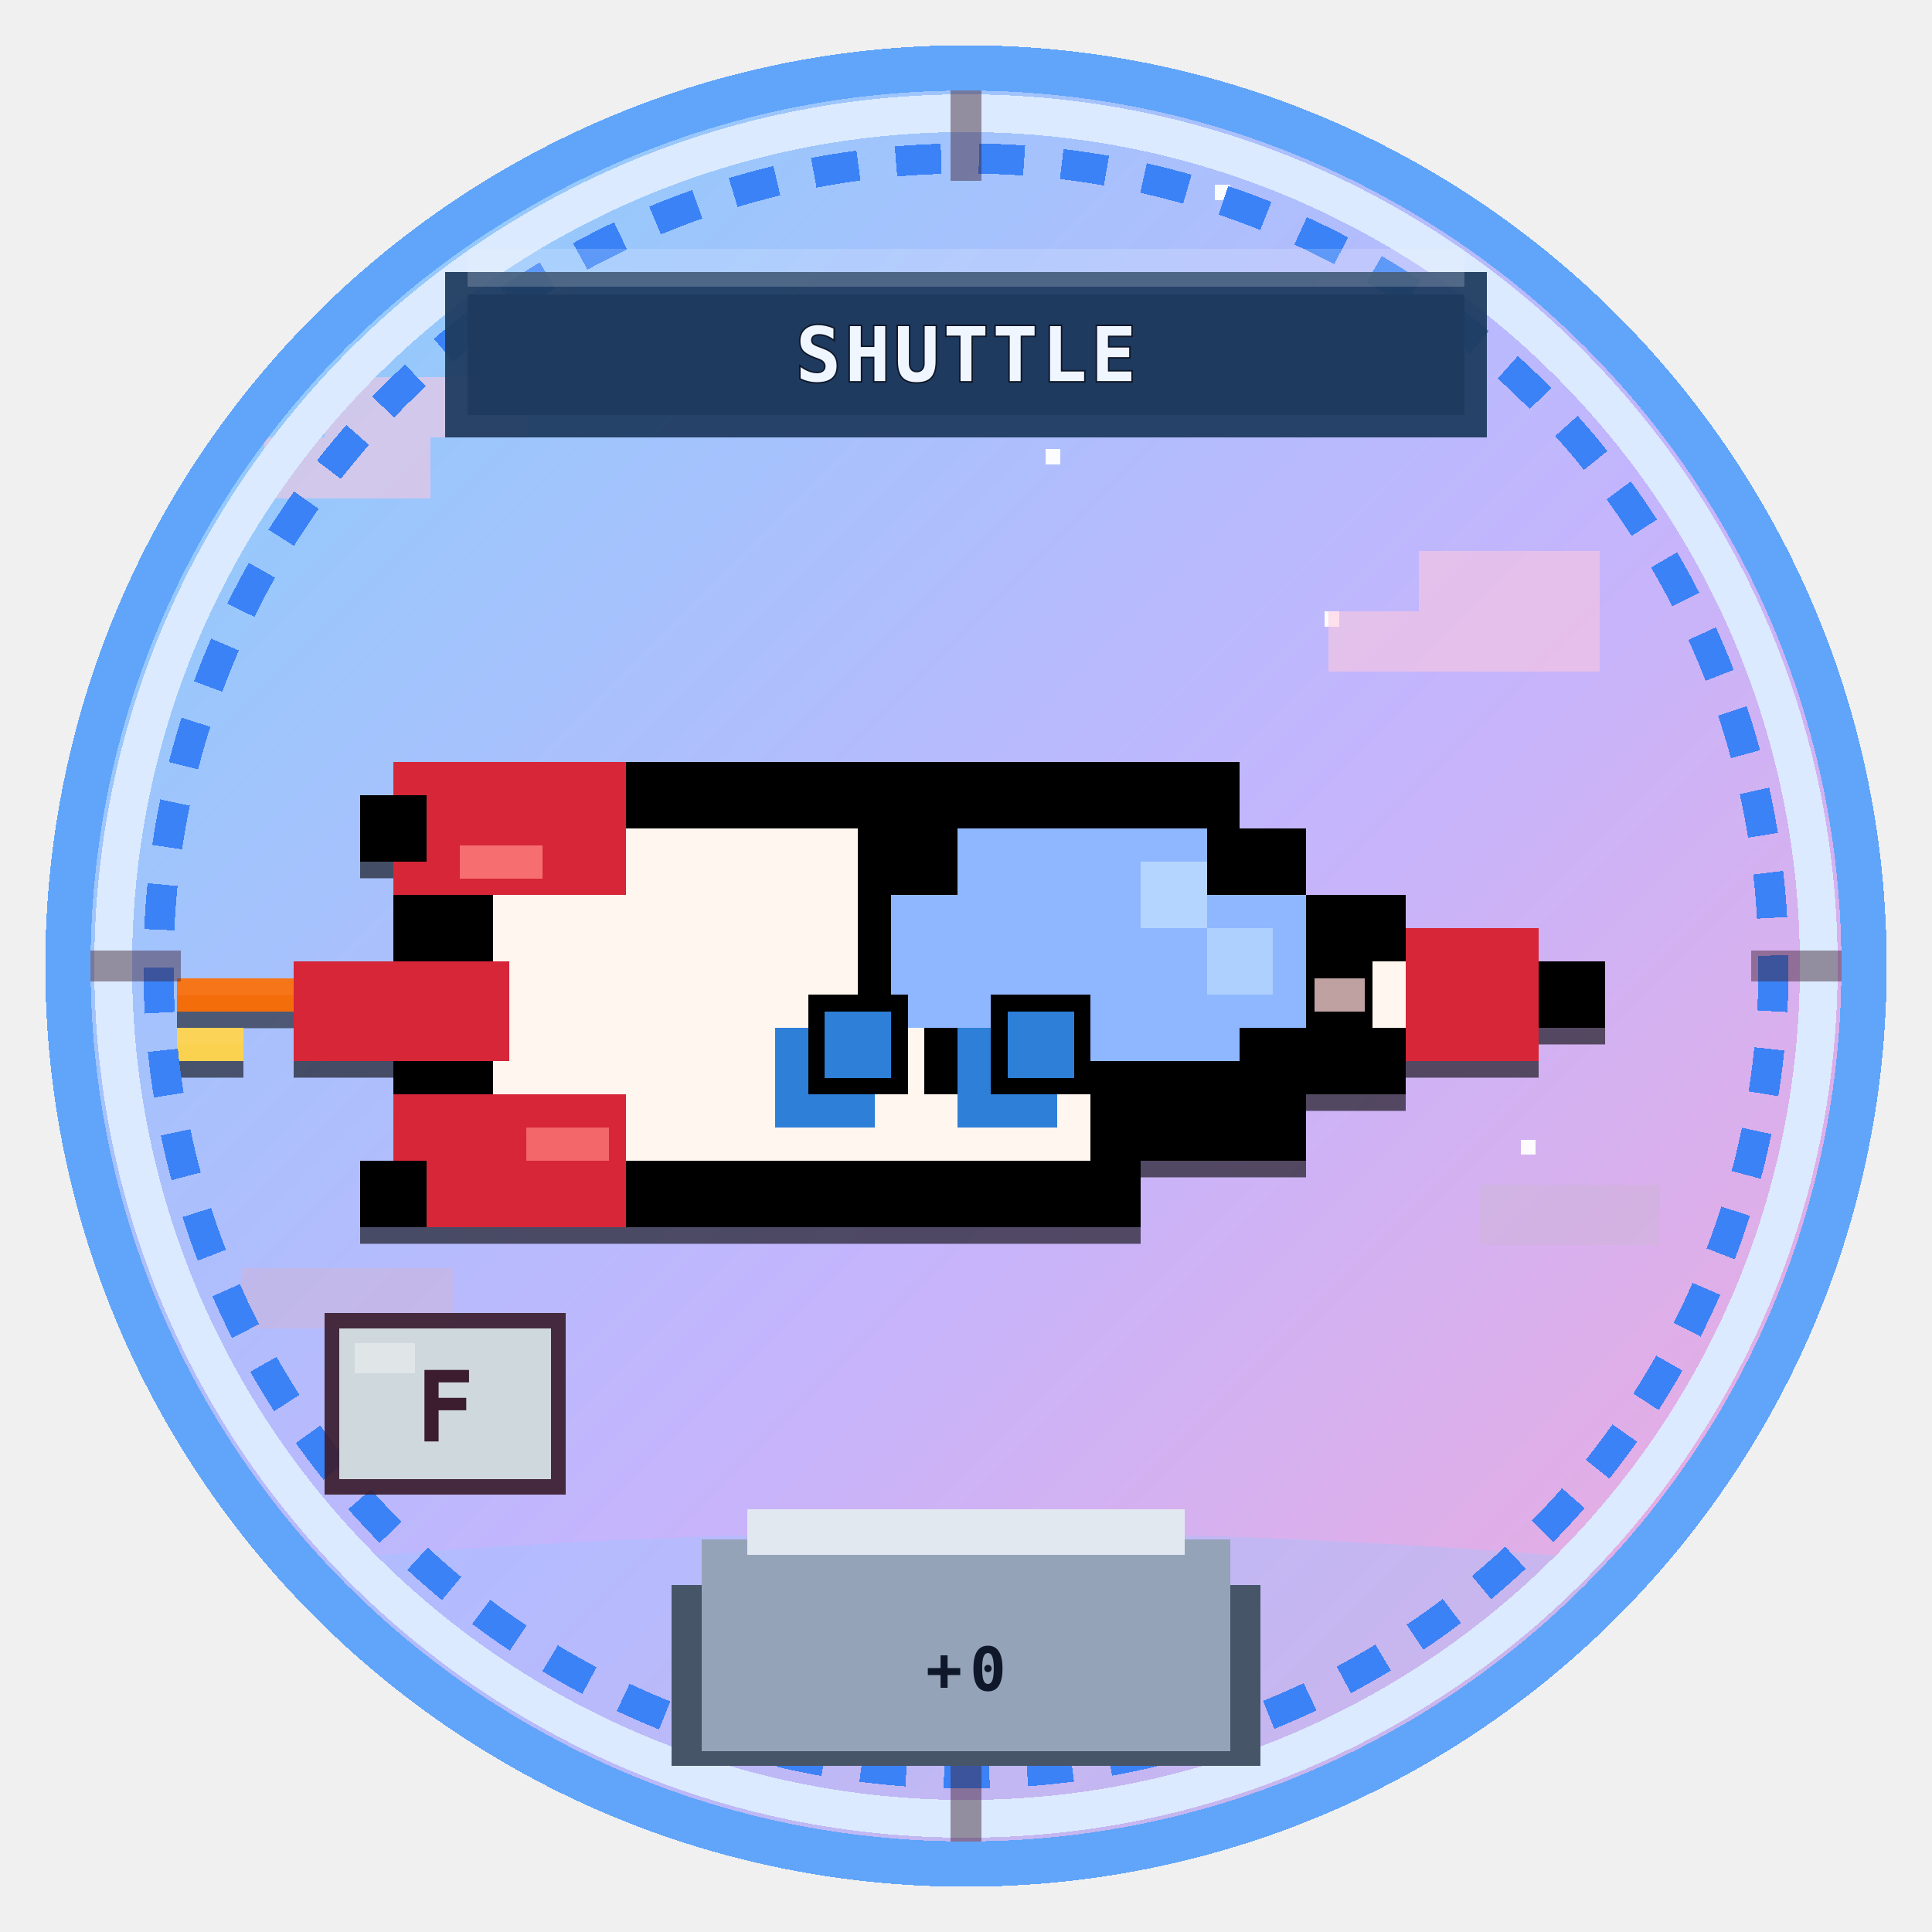
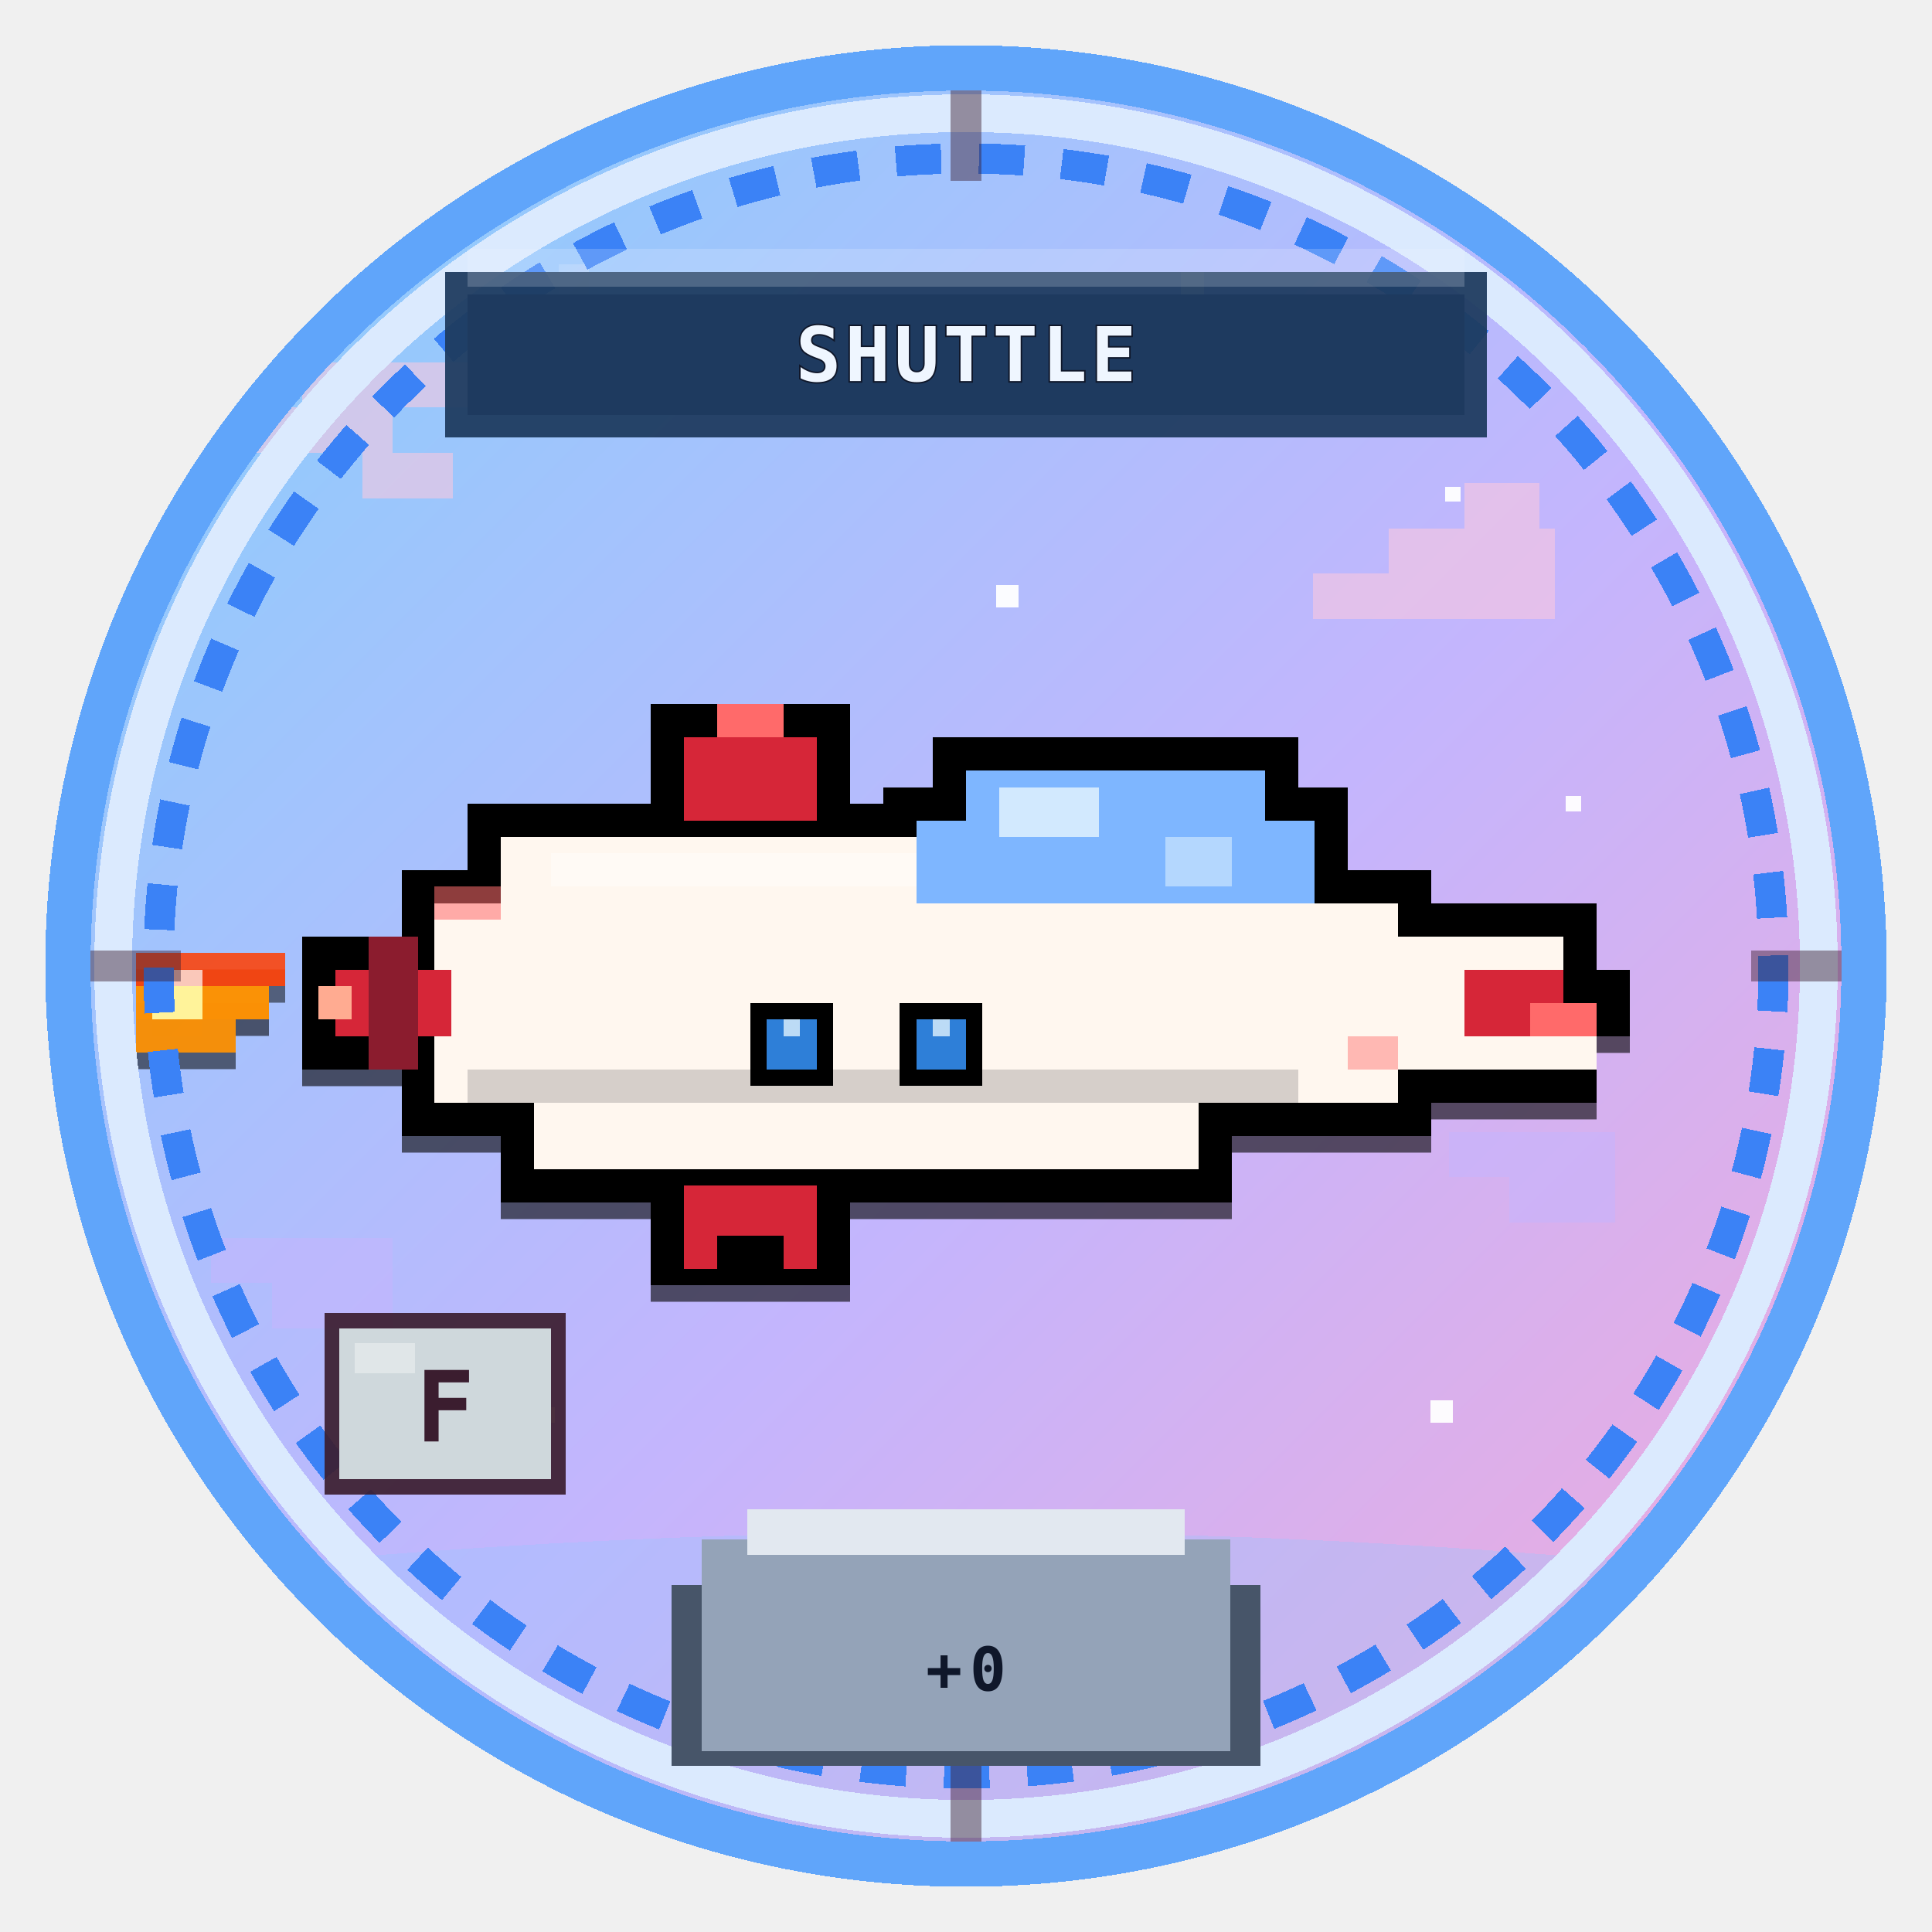
<svg xmlns="http://www.w3.org/2000/svg" viewBox="0 0 512 512" class="w-full h-full" shape-rendering="crispEdges">
  <defs>
-     <linearGradient id="bg_badge_100" x1="0%" y1="0%" x2="100%" y2="100%">
+     <linearGradient id="bg_badge_3431" x1="0%" y1="0%" x2="100%" y2="100%">
      <stop offset="0%" stop-color="#7dd3fc" />
      <stop offset="55%" stop-color="#c4b5fd" />
      <stop offset="100%" stop-color="#f9a8d4" />
    </linearGradient>
-     <linearGradient id="hull_badge_100" x1="0%" y1="0%" x2="100%" y2="0%">
+     <linearGradient id="hull_badge_3431" x1="0%" y1="0%" x2="100%" y2="0%">
      <stop offset="0%" stop-color="#e0e0e0" />
      <stop offset="50%" stop-color="#ffffff" />
      <stop offset="100%" stop-color="#d0d0d0" />
    </linearGradient>
-     <linearGradient id="frame_badge_100" x1="0%" y1="0%" x2="100%" y2="100%">
+     <linearGradient id="frame_badge_3431" x1="0%" y1="0%" x2="100%" y2="100%">
      <stop offset="0%" stop-color="#e0f2fe" />
      <stop offset="50%" stop-color="#fce7f3" />
      <stop offset="100%" stop-color="#fef9c3" />
    </linearGradient>
-     <filter id="shadow_badge_100" x="-50%" y="-50%" width="200%" height="200%">
+     <filter id="shadow_badge_3431" x="-50%" y="-50%" width="200%" height="200%">
      <feDropShadow dx="0" dy="4" stdDeviation="0" flood-color="#000" flood-opacity="0.6" />
    </filter>
-     <filter id="glow_badge_100">
+     <filter id="glow_badge_3431">
      <feGaussianBlur stdDeviation="1" result="blur" />
      <feComposite in="SourceGraphic" in2="blur" operator="over" />
    </filter>
-     <filter id="text_glow_badge_100" x="-50%" y="-50%" width="200%" height="200%">
+     <filter id="text_glow_badge_3431" x="-50%" y="-50%" width="200%" height="200%">
      <feGaussianBlur stdDeviation="2" result="blur" />
      <feMerge>
        <feMergeNode in="blur" />
        <feMergeNode in="SourceGraphic" />
      </feMerge>
    </filter>
-     <clipPath id="clip_badge_100">
+     <clipPath id="clip_badge_3431">
      <circle cx="256" cy="256" r="240" />
    </clipPath>
  </defs>
-   <g clip-path="url(#clip_badge_100)">
-     <rect width="512" height="512" fill="url(#bg_badge_100)" />
+   <g clip-path="url(#clip_badge_3431)">
+     <rect width="512" height="512" fill="url(#bg_badge_3431)" />
    <g fill="#ffffff" fill-opacity="0.95" shape-rendering="crispEdges">
-       <rect x="322" y="49" width="4" height="4" />
-       <rect x="123" y="305" width="4" height="4" />
-       <rect x="444" y="71" width="4" height="4" />
-       <rect x="30" y="118" width="4" height="4" />
-       <rect x="28" y="111" width="4" height="4" />
-       <rect x="277" y="119" width="4" height="4" />
-       <rect x="404" y="42" width="6" height="6" />
-       <rect x="351" y="162" width="4" height="4" />
-       <rect x="475" y="161" width="4" height="4" />
-       <rect x="62" y="345" width="4" height="4" />
-       <rect x="403" y="302" width="4" height="4" />
-       <rect x="483" y="176" width="4" height="4" />
-       <rect x="414" y="262" width="6" height="6" />
-       <rect x="293" y="293" width="4" height="4" />
+       <rect x="314" y="282" width="4" height="4" />
+       <rect x="264" y="155" width="6" height="6" />
+       <rect x="379" y="371" width="6" height="6" />
+       <rect x="313" y="72" width="6" height="6" />
+       <rect x="304" y="199" width="6" height="6" />
+       <rect x="476" y="175" width="4" height="4" />
+       <rect x="27" y="192" width="4" height="4" />
+       <rect x="80" y="64" width="4" height="4" />
+       <rect x="256" y="257" width="4" height="4" />
+       <rect x="143" y="373" width="4" height="4" />
+       <rect x="142" y="376" width="4" height="4" />
+       <rect x="415" y="211" width="4" height="4" />
+       <rect x="383" y="129" width="4" height="4" />
+       <rect x="422" y="51" width="4" height="4" />
    </g>
    <g opacity="0.55" shape-rendering="crispEdges">
      <g fill="#ffc8dd">
-         <rect x="70" y="116" width="44" height="16" />
-         <rect x="86" y="100" width="54" height="16" />
-         <rect x="376" y="146" width="48" height="16" />
-         <rect x="352" y="162" width="72" height="16" />
+         <rect x="64" y="108" width="40" height="12" />
+         <rect x="80" y="96" width="48" height="12" />
+         <rect x="96" y="120" width="24" height="12" />
+         <rect x="368" y="140" width="44" height="12" />
+         <rect x="348" y="152" width="64" height="12" />
+         <rect x="388" y="128" width="20" height="12" />
      </g>
-       <g fill="#cdb4db">
-         <rect x="64" y="336" width="56" height="16" />
-         <rect x="392" y="314" width="48" height="16" />
+       <g fill="#c4b5fd">
+         <rect x="56" y="328" width="48" height="12" />
+         <rect x="72" y="340" width="32" height="12" />
+         <rect x="384" y="300" width="44" height="12" />
+         <rect x="400" y="312" width="28" height="12" />
      </g>
-       <g fill="url(#frame_badge_100)" opacity="0.45">
-         <rect x="142" y="74" width="8" height="8" />
-         <rect x="362" y="92" width="8" height="8" />
-         <rect x="118" y="270" width="8" height="8" />
+       <g fill="url(#frame_badge_3431)" opacity="0.4">
+         <rect x="148" y="70" width="8" height="8" />
+         <rect x="356" y="88" width="8" height="8" />
+         <rect x="112" y="268" width="8" height="8" />
+         <rect x="300" y="240" width="8" height="8" />
      </g>
    </g>
    <path d="M-100 438 Q256 374 612 438 V512 H-100 Z" fill="#93c5fd" fill-opacity="0.32" />
  </g>
-   <g transform="translate(256, 268) scale(1.1)" filter="url(#shadow_badge_100)">
-     <g transform="translate(26, -4)" shape-rendering="crispEdges">
-       <rect x="-124" y="-56" width="132" height="16" fill="#050505" />
-       <rect x="-148" y="-40" width="204" height="16" fill="#050505" />
-       <rect x="-164" y="-24" width="244" height="48" fill="#050505" />
-       <rect x="-148" y="24" width="204" height="16" fill="#050505" />
-       <rect x="-116" y="40" width="132" height="16" fill="#050505" />
-       <rect x="80" y="-8" width="24" height="16" fill="#050505" />
-       <rect x="-188" y="-8" width="24" height="16" fill="#050505" />
-       <rect x="-116" y="-40" width="120" height="16" fill="#fff7ef" />
-       <rect x="-140" y="-24" width="188" height="48" fill="#fff7ef" />
-       <rect x="-116" y="24" width="120" height="16" fill="#fff7ef" />
-       <rect x="48" y="-8" width="32" height="16" fill="#fff7ef" />
-       <rect x="-164" y="-56" width="56" height="32" fill="#d62839" />
-       <rect x="-172" y="-48" width="16" height="16" fill="#050505" />
-       <rect x="-164" y="24" width="56" height="32" fill="#d62839" />
-       <rect x="-172" y="40" width="16" height="16" fill="#050505" />
-       <rect x="-188" y="-8" width="52" height="24" fill="#d62839" />
-       <rect x="80" y="-16" width="32" height="32" fill="#d62839" />
-       <rect x="112" y="-8" width="16" height="16" fill="#050505" />
-       <rect x="-36" y="-56" width="76" height="16" fill="#050505" />
-       <rect x="-52" y="-40" width="108" height="16" fill="#050505" />
-       <rect x="-52" y="-24" width="124" height="32" fill="#050505" />
-       <rect x="-36" y="8" width="92" height="16" fill="#050505" />
-       <rect x="-28" y="-40" width="60" height="16" fill="#8fb7ff" />
-       <rect x="-44" y="-24" width="100" height="32" fill="#8fb7ff" />
-       <rect x="-28" y="8" width="68" height="8" fill="#8fb7ff" />
-       <rect x="16" y="-32" width="16" height="16" fill="#b8d8ff" opacity="0.9" />
-       <rect x="32" y="-16" width="16" height="16" fill="#b8d8ff" opacity="0.75" />
-       <rect x="-72" y="8" width="24" height="24" fill="#2f7fd8" />
-       <rect x="-64" y="0" width="24" height="24" fill="#050505" />
-       <rect x="-60" y="4" width="16" height="16" fill="#2f7fd8" />
-       <rect x="-28" y="8" width="24" height="24" fill="#2f7fd8" />
-       <rect x="-20" y="0" width="24" height="24" fill="#050505" />
-       <rect x="-16" y="4" width="16" height="16" fill="#2f7fd8" />
-       <rect x="-148" y="-36" width="20" height="8" fill="#ff8080" opacity="0.8" />
-       <rect x="-132" y="32" width="20" height="8" fill="#ff8080" opacity="0.7" />
-       <rect x="58" y="-4" width="12" height="8" fill="#ffd6d6" opacity="0.75" />
-       <rect x="-216" y="-4" width="28" height="8" fill="#ff6d00" opacity="0.9" />
-       <rect x="-216" y="8" width="16" height="8" fill="#ffd54f" opacity="0.95" />
+   <g transform="translate(256, 268) scale(1.1)" filter="url(#shadow_badge_3431)">
+     <g transform="translate(20, -2)" shape-rendering="crispEdges">
+       <rect x="-140" y="-48" width="200" height="16" fill="#050505" />
+       <rect x="-156" y="-32" width="248" height="64" fill="#050505" />
+       <rect x="-132" y="32" width="176" height="16" fill="#050505" />
+       <rect x="92" y="-24" width="40" height="48" fill="#050505" />
+       <rect x="124" y="-8" width="16" height="16" fill="#050505" />
+       <rect x="-180" y="-16" width="28" height="32" fill="#050505" />
+       <rect x="-96" y="-72" width="48" height="28" fill="#050505" />
+       <rect x="-96" y="40" width="48" height="28" fill="#050505" />
+       <rect x="-28" y="-64" width="88" height="20" fill="#050505" />
+       <rect x="-40" y="-52" width="112" height="28" fill="#050505" />
+       <rect x="-132" y="-40" width="184" height="16" fill="#fff7ef" />
+       <rect x="-148" y="-24" width="232" height="48" fill="#fff7ef" />
+       <rect x="-124" y="24" width="160" height="16" fill="#fff7ef" />
+       <rect x="84" y="-16" width="40" height="32" fill="#fff7ef" />
+       <rect x="116" y="0" width="16" height="16" fill="#fff7ef" />
+       <rect x="-140" y="16" width="200" height="8" fill="#1a1a22" opacity="0.18" />
+       <rect x="-120" y="-36" width="140" height="8" fill="#ffffff" opacity="0.35" />
+       <rect x="-88" y="-64" width="32" height="20" fill="#d62839" />
+       <rect x="-80" y="-72" width="16" height="8" fill="#ff6b6b" />
+       <rect x="-88" y="44" width="32" height="20" fill="#d62839" />
+       <rect x="-80" y="56" width="16" height="8" fill="#050505" />
+       <rect x="100" y="-8" width="24" height="16" fill="#d62839" />
+       <rect x="116" y="0" width="16" height="8" fill="#ff6b6b" />
+       <rect x="-172" y="-8" width="28" height="16" fill="#d62839" />
+       <rect x="-164" y="-16" width="12" height="32" fill="#8b1e2d" />
+       <rect x="-176" y="-4" width="8" height="8" fill="#ffab91" />
+       <rect x="-20" y="-56" width="72" height="16" fill="#7eb6ff" />
+       <rect x="-32" y="-44" width="96" height="20" fill="#7eb6ff" />
+       <rect x="-12" y="-52" width="24" height="12" fill="#e0f2fe" opacity="0.85" />
+       <rect x="28" y="-40" width="16" height="12" fill="#e0f2fe" opacity="0.55" />
+       <rect x="-72" y="0" width="20" height="20" fill="#050505" />
+       <rect x="-68" y="4" width="12" height="12" fill="#2f7fd8" />
+       <rect x="-64" y="4" width="4" height="4" fill="#e0f2fe" opacity="0.8" />
+       <rect x="-36" y="0" width="20" height="20" fill="#050505" />
+       <rect x="-32" y="4" width="12" height="12" fill="#2f7fd8" />
+       <rect x="-28" y="4" width="4" height="4" fill="#e0f2fe" opacity="0.8" />
+       <rect x="-148" y="-28" width="16" height="8" fill="#ff6b6b" opacity="0.55" />
+       <rect x="72" y="8" width="12" height="8" fill="#ff6b6b" opacity="0.45" />
+       <rect x="-220" y="-12" width="36" height="8" fill="#ff3d00" opacity="0.85" />
+       <rect x="-220" y="-4" width="32" height="8" fill="#ff9100" opacity="0.95" />
+       <rect x="-220" y="4" width="24" height="8" fill="#ff9100" opacity="0.9" />
+       <rect x="-216" y="-4" width="12" height="8" fill="#fff59d" opacity="0.98" />
+       <rect x="-212" y="-8" width="8" height="4" fill="#ffffff" opacity="0.7" />
    </g>
  </g>
  <g shape-rendering="crispEdges">
    <circle cx="256" cy="256" r="238" fill="none" stroke="#60a5fa" stroke-width="12" />
    <circle cx="256" cy="256" r="226" fill="none" stroke="#dbeafe" stroke-width="10" />
    <circle cx="256" cy="256" r="214" fill="none" stroke="#3b82f6" stroke-width="8" stroke-dasharray="12 10" />
    <path d="M256 24 V48 M488 256 H464 M256 488 V464 M24 256 H48" stroke="#3b1d2f" stroke-width="8" opacity="0.45" />
  </g>
-   <g shape-rendering="crispEdges" id="name_badge_100">
+   <g shape-rendering="crispEdges" id="name_badge_3431">
    <rect x="118" y="72" width="276" height="44" fill="#1e3a5f" opacity="0.94" />
    <rect x="124" y="66" width="264" height="10" fill="#eff6ff" opacity="0.2" />
    <rect x="124" y="78" width="264" height="32" fill="#1e3a5f" />
    <text x="256" y="101" font-family="Galmuri11, monospace" font-size="20" font-weight="bold" fill="#eff6ff" stroke="#0f172a" stroke-width="0.8" paint-order="stroke" text-anchor="middle" letter-spacing="1">SHUTTLE</text>
  </g>
-   <g shape-rendering="crispEdges" id="grade_badge_100">
+   <g shape-rendering="crispEdges" id="grade_badge_3431">
    <rect x="86" y="348" width="64" height="48" fill="#3b1d2f" opacity="0.92" />
    <rect x="90" y="352" width="56" height="40" fill="#cfd8dc" />
    <rect x="94" y="356" width="16" height="8" fill="#ffffff" opacity="0.35" />
    <text x="118" y="382" font-family="Galmuri11, monospace" font-size="26" font-weight="bold" fill="#3b1d2f" text-anchor="middle">F</text>
  </g>
-   <g shape-rendering="crispEdges" id="enhance_badge_100">
+   <g shape-rendering="crispEdges" id="enhance_badge_3431">
    <rect x="178" y="420" width="156" height="48" fill="#475569" />
    <rect x="186" y="408" width="140" height="56" fill="#94a3b8" />
    <rect x="198" y="400" width="116" height="12" fill="#e2e8f0" />
    <text x="256" y="448" font-family="Galmuri11, monospace" font-size="16" font-weight="bold" fill="#0f172a" text-anchor="middle" letter-spacing="2">+0</text>
  </g>
</svg>
